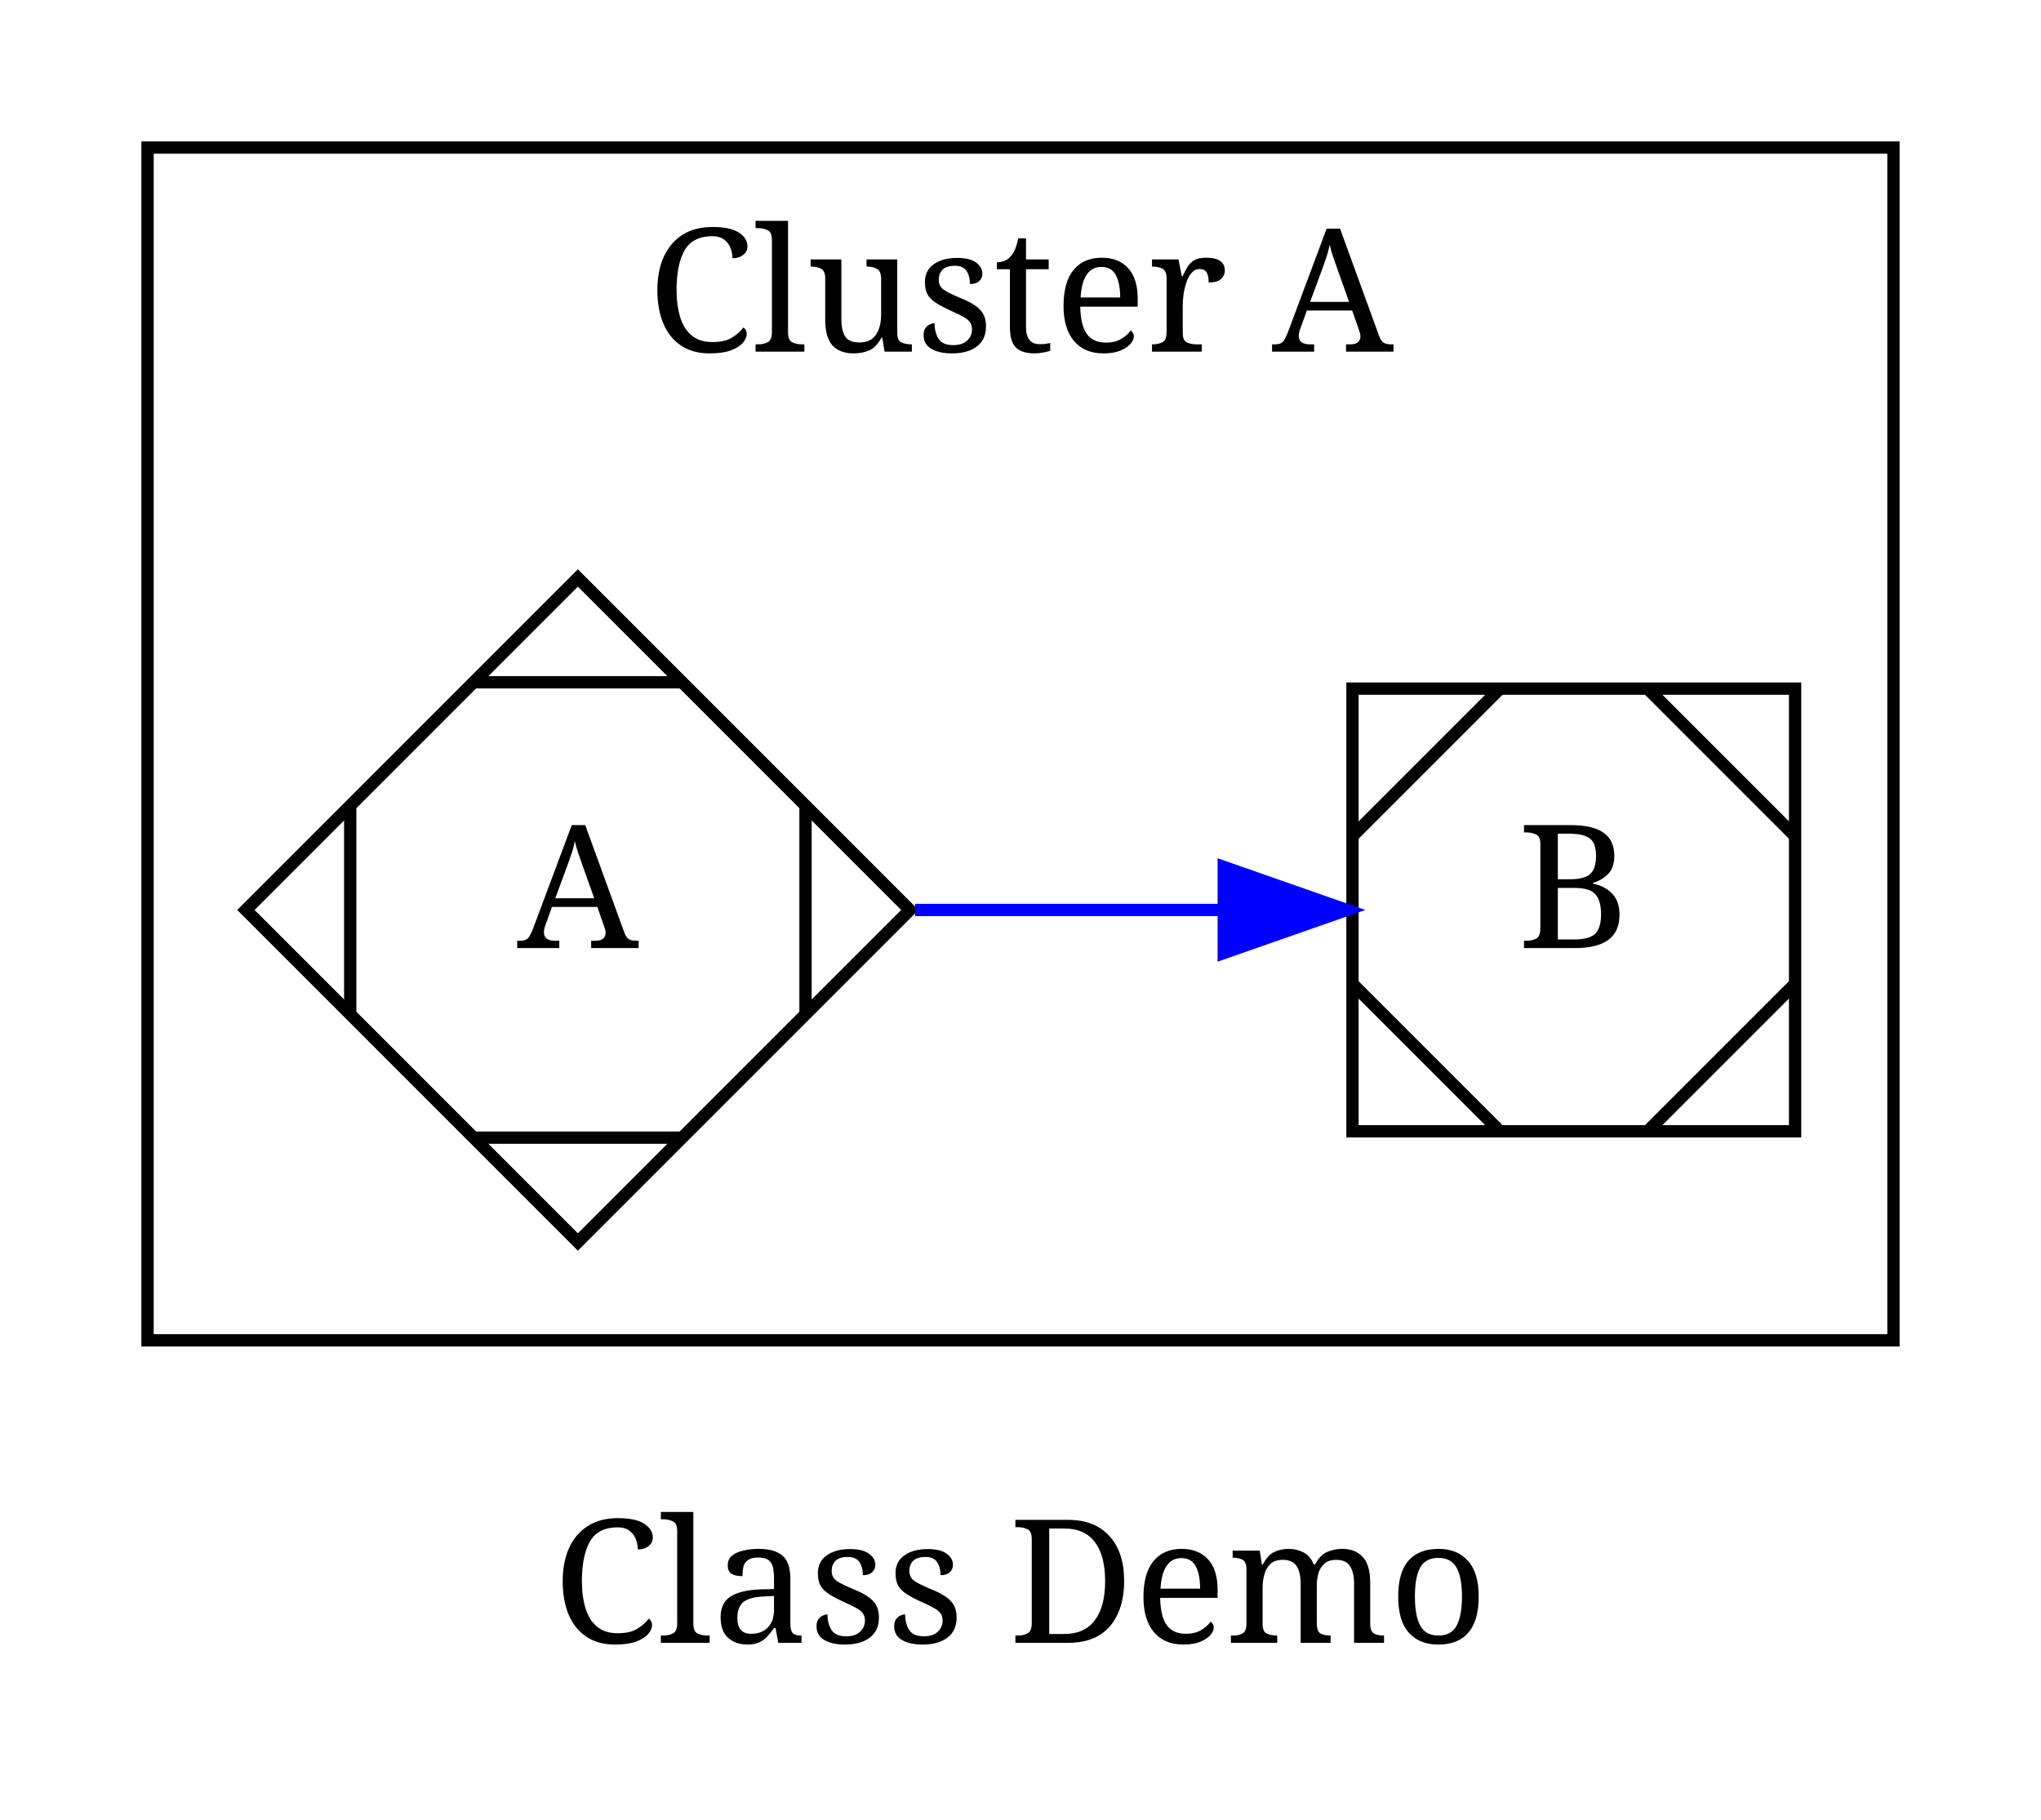
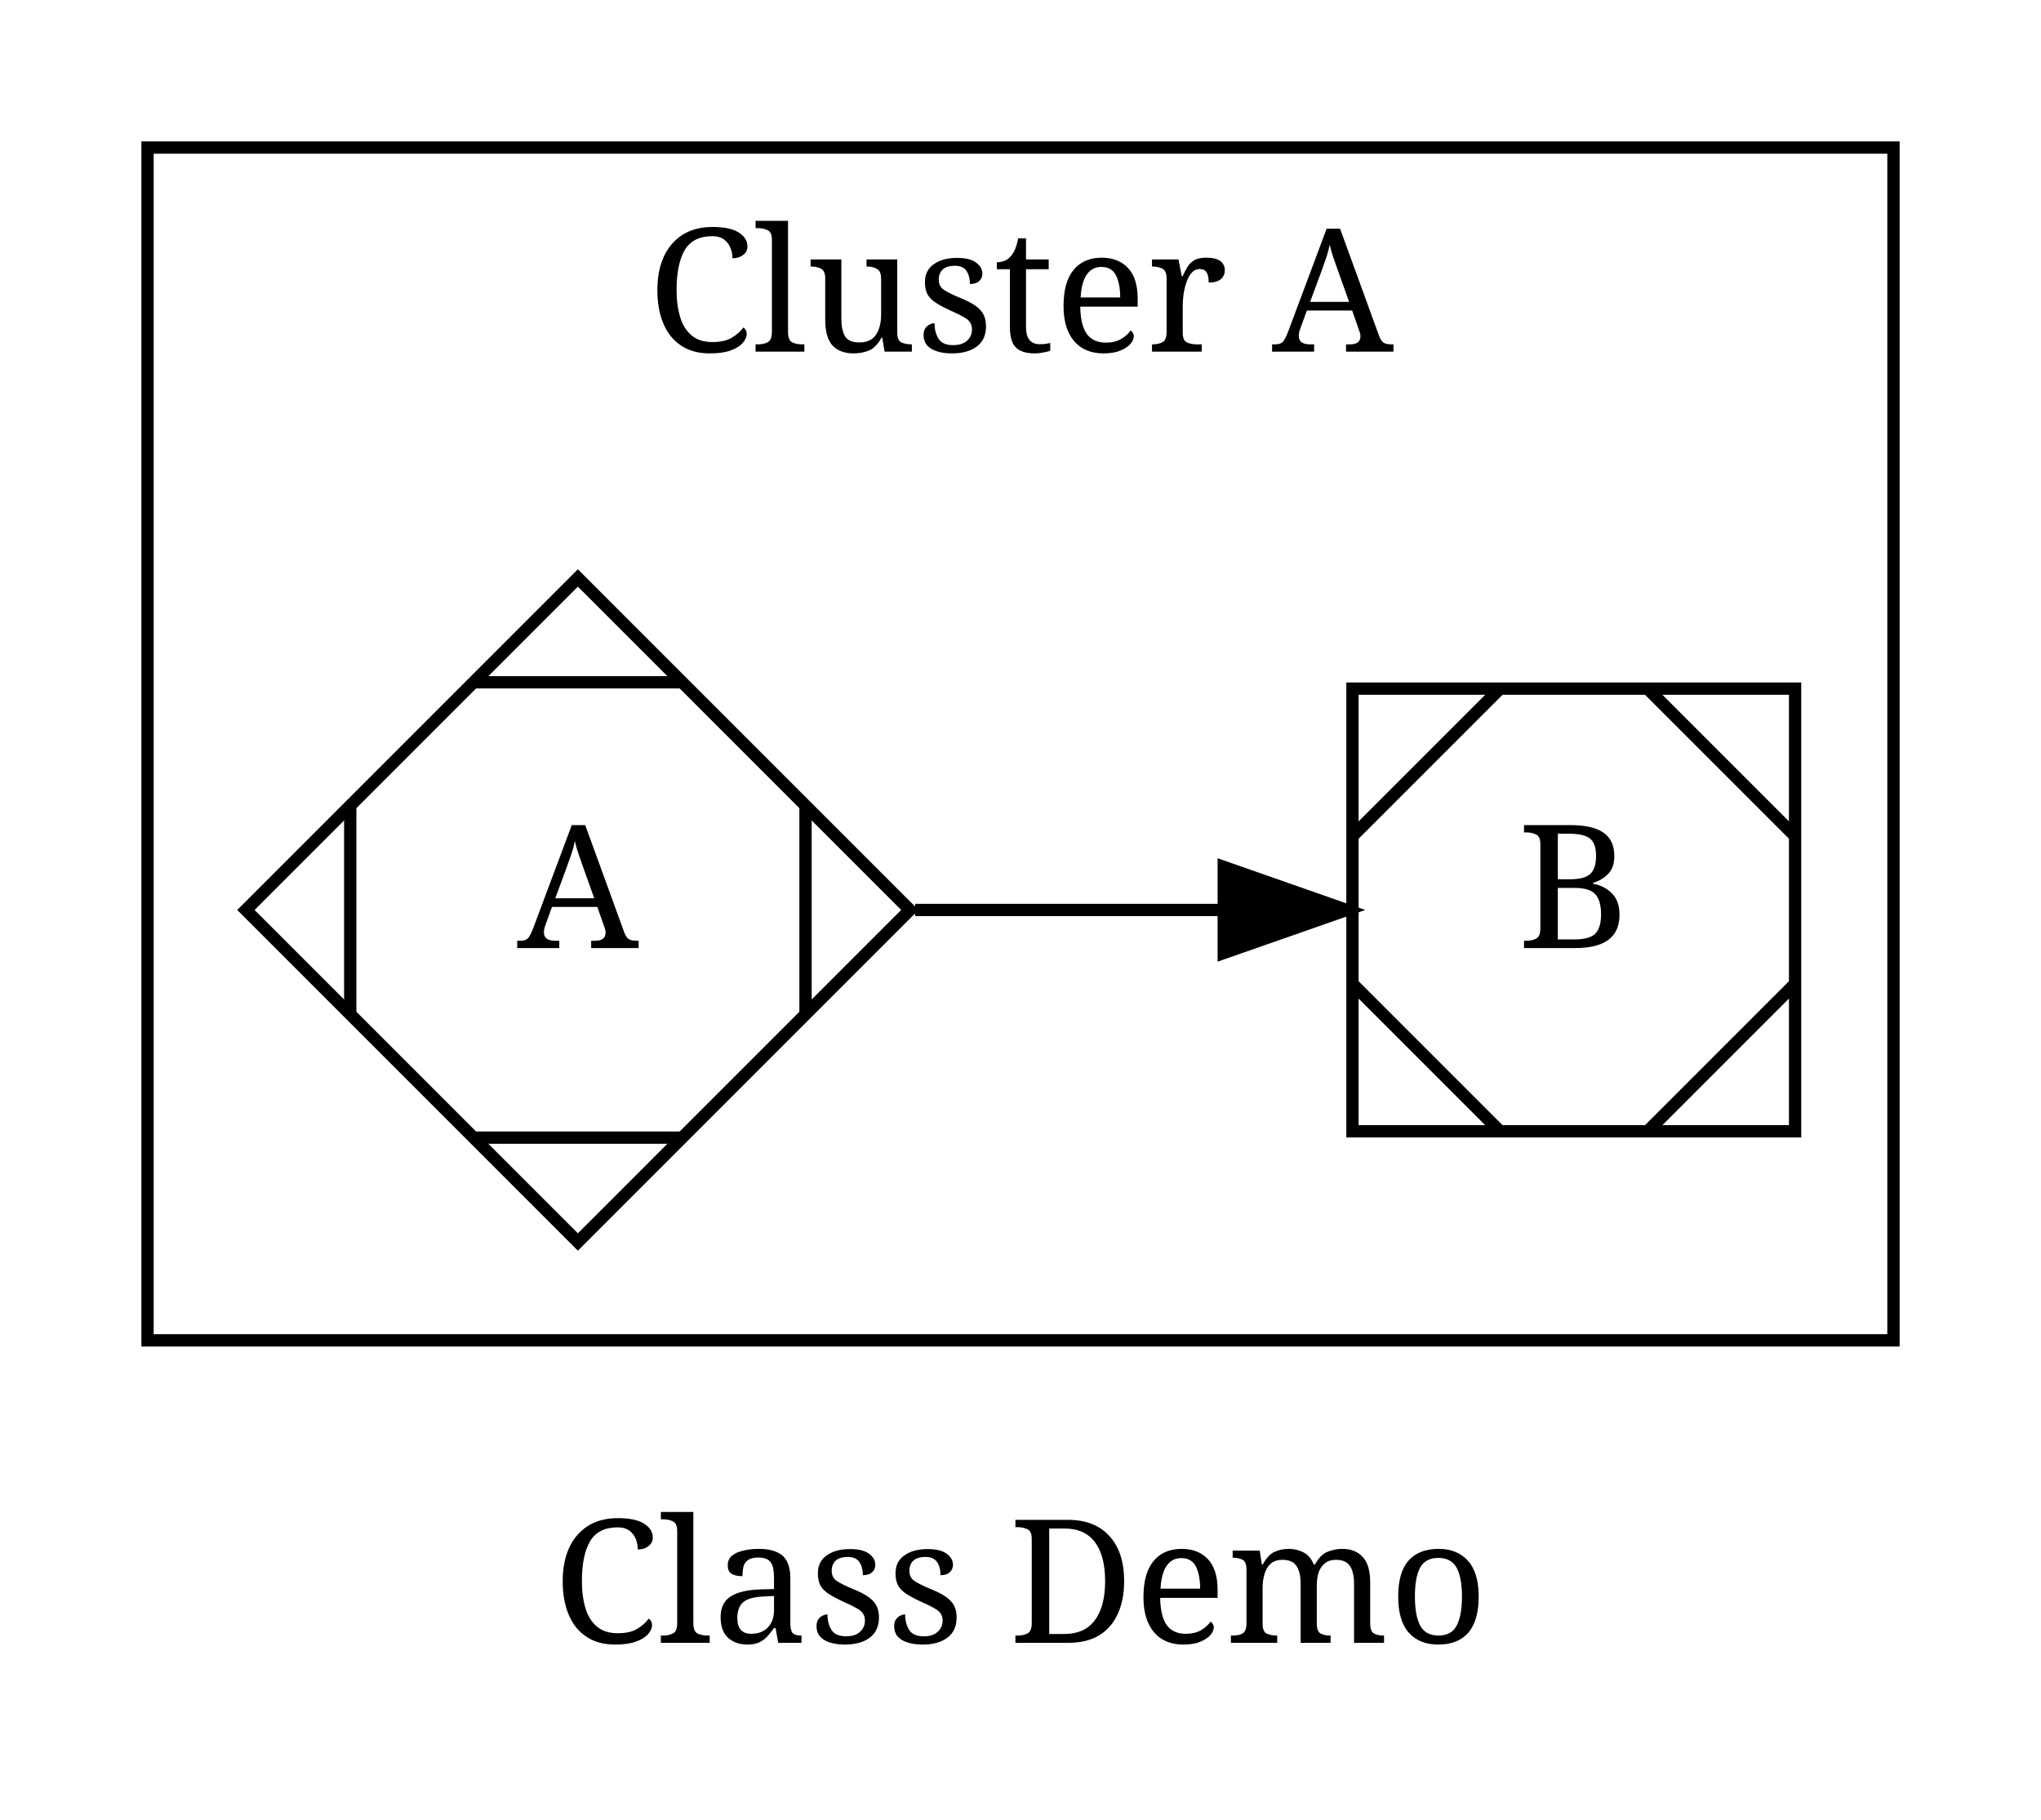
<svg xmlns="http://www.w3.org/2000/svg" width="166pt" height="148pt" viewBox="0.00 0.00 166.00 148.00">
  <g id="graph1" class="graph" transform="scale(1 1) rotate(0) translate(4 144)">
    <polygon fill="white" stroke="white" points="-4,5 -4,-144 163,-144 163,5 -4,5" />
    <text text-anchor="middle" x="79" y="-10.4" font-family="Times Roman,serif" font-size="14.00">Class Demo</text>
    <g id="graph2" class="cluster">
      <polygon fill="none" stroke="black" points="8,-35 8,-132 150,-132 150,-35 8,-35" />
      <text text-anchor="middle" x="79" y="-115.4" font-family="Times Roman,serif" font-size="14.00">Cluster A</text>
    </g>
    <g id="node2" class="node">
      <polygon fill="none" stroke="black" points="43,-97 16,-70 43,-43 70,-70 43,-97" />
      <polyline fill="none" stroke="black" points="24.485,-78.485 24.485,-61.515 " />
      <polyline fill="none" stroke="black" points="34.515,-51.485 51.485,-51.485 " />
      <polyline fill="none" stroke="black" points="61.515,-61.515 61.515,-78.485 " />
      <polyline fill="none" stroke="black" points="51.485,-88.515 34.515,-88.515 " />
      <text text-anchor="middle" x="43" y="-66.9" font-family="Times Roman,serif" font-size="14.00">A</text>
    </g>
    <g id="node3" class="node">
      <polygon fill="none" stroke="black" points="142,-88 106,-88 106,-52 142,-52 142,-88" />
      <polyline fill="none" stroke="black" points="118,-88 106,-76 " />
      <polyline fill="none" stroke="black" points="106,-64 118,-52 " />
      <polyline fill="none" stroke="black" points="130,-52 142,-64 " />
      <polyline fill="none" stroke="black" points="142,-76 130,-88 " />
      <text text-anchor="middle" x="124" y="-66.9" font-family="Times Roman,serif" font-size="14.00">B</text>
    </g>
    <g id="edge3" class="edge">
-       <path fill="none" stroke="blue" d="M70.423,-70C78.465,-70 87.277,-70 95.391,-70" />
-       <polygon fill="blue" stroke="blue" points="95.531,-73.5 105.531,-70 95.531,-66.5 95.531,-73.5" />
+       <path fill="none" stroke="black" d="M70.423,-70C78.465,-70 87.277,-70 95.391,-70" />
+       <polygon fill="black" stroke="black" points="95.531,-73.5 105.531,-70 95.531,-66.5 95.531,-73.5" />
    </g>
  </g>
</svg>
